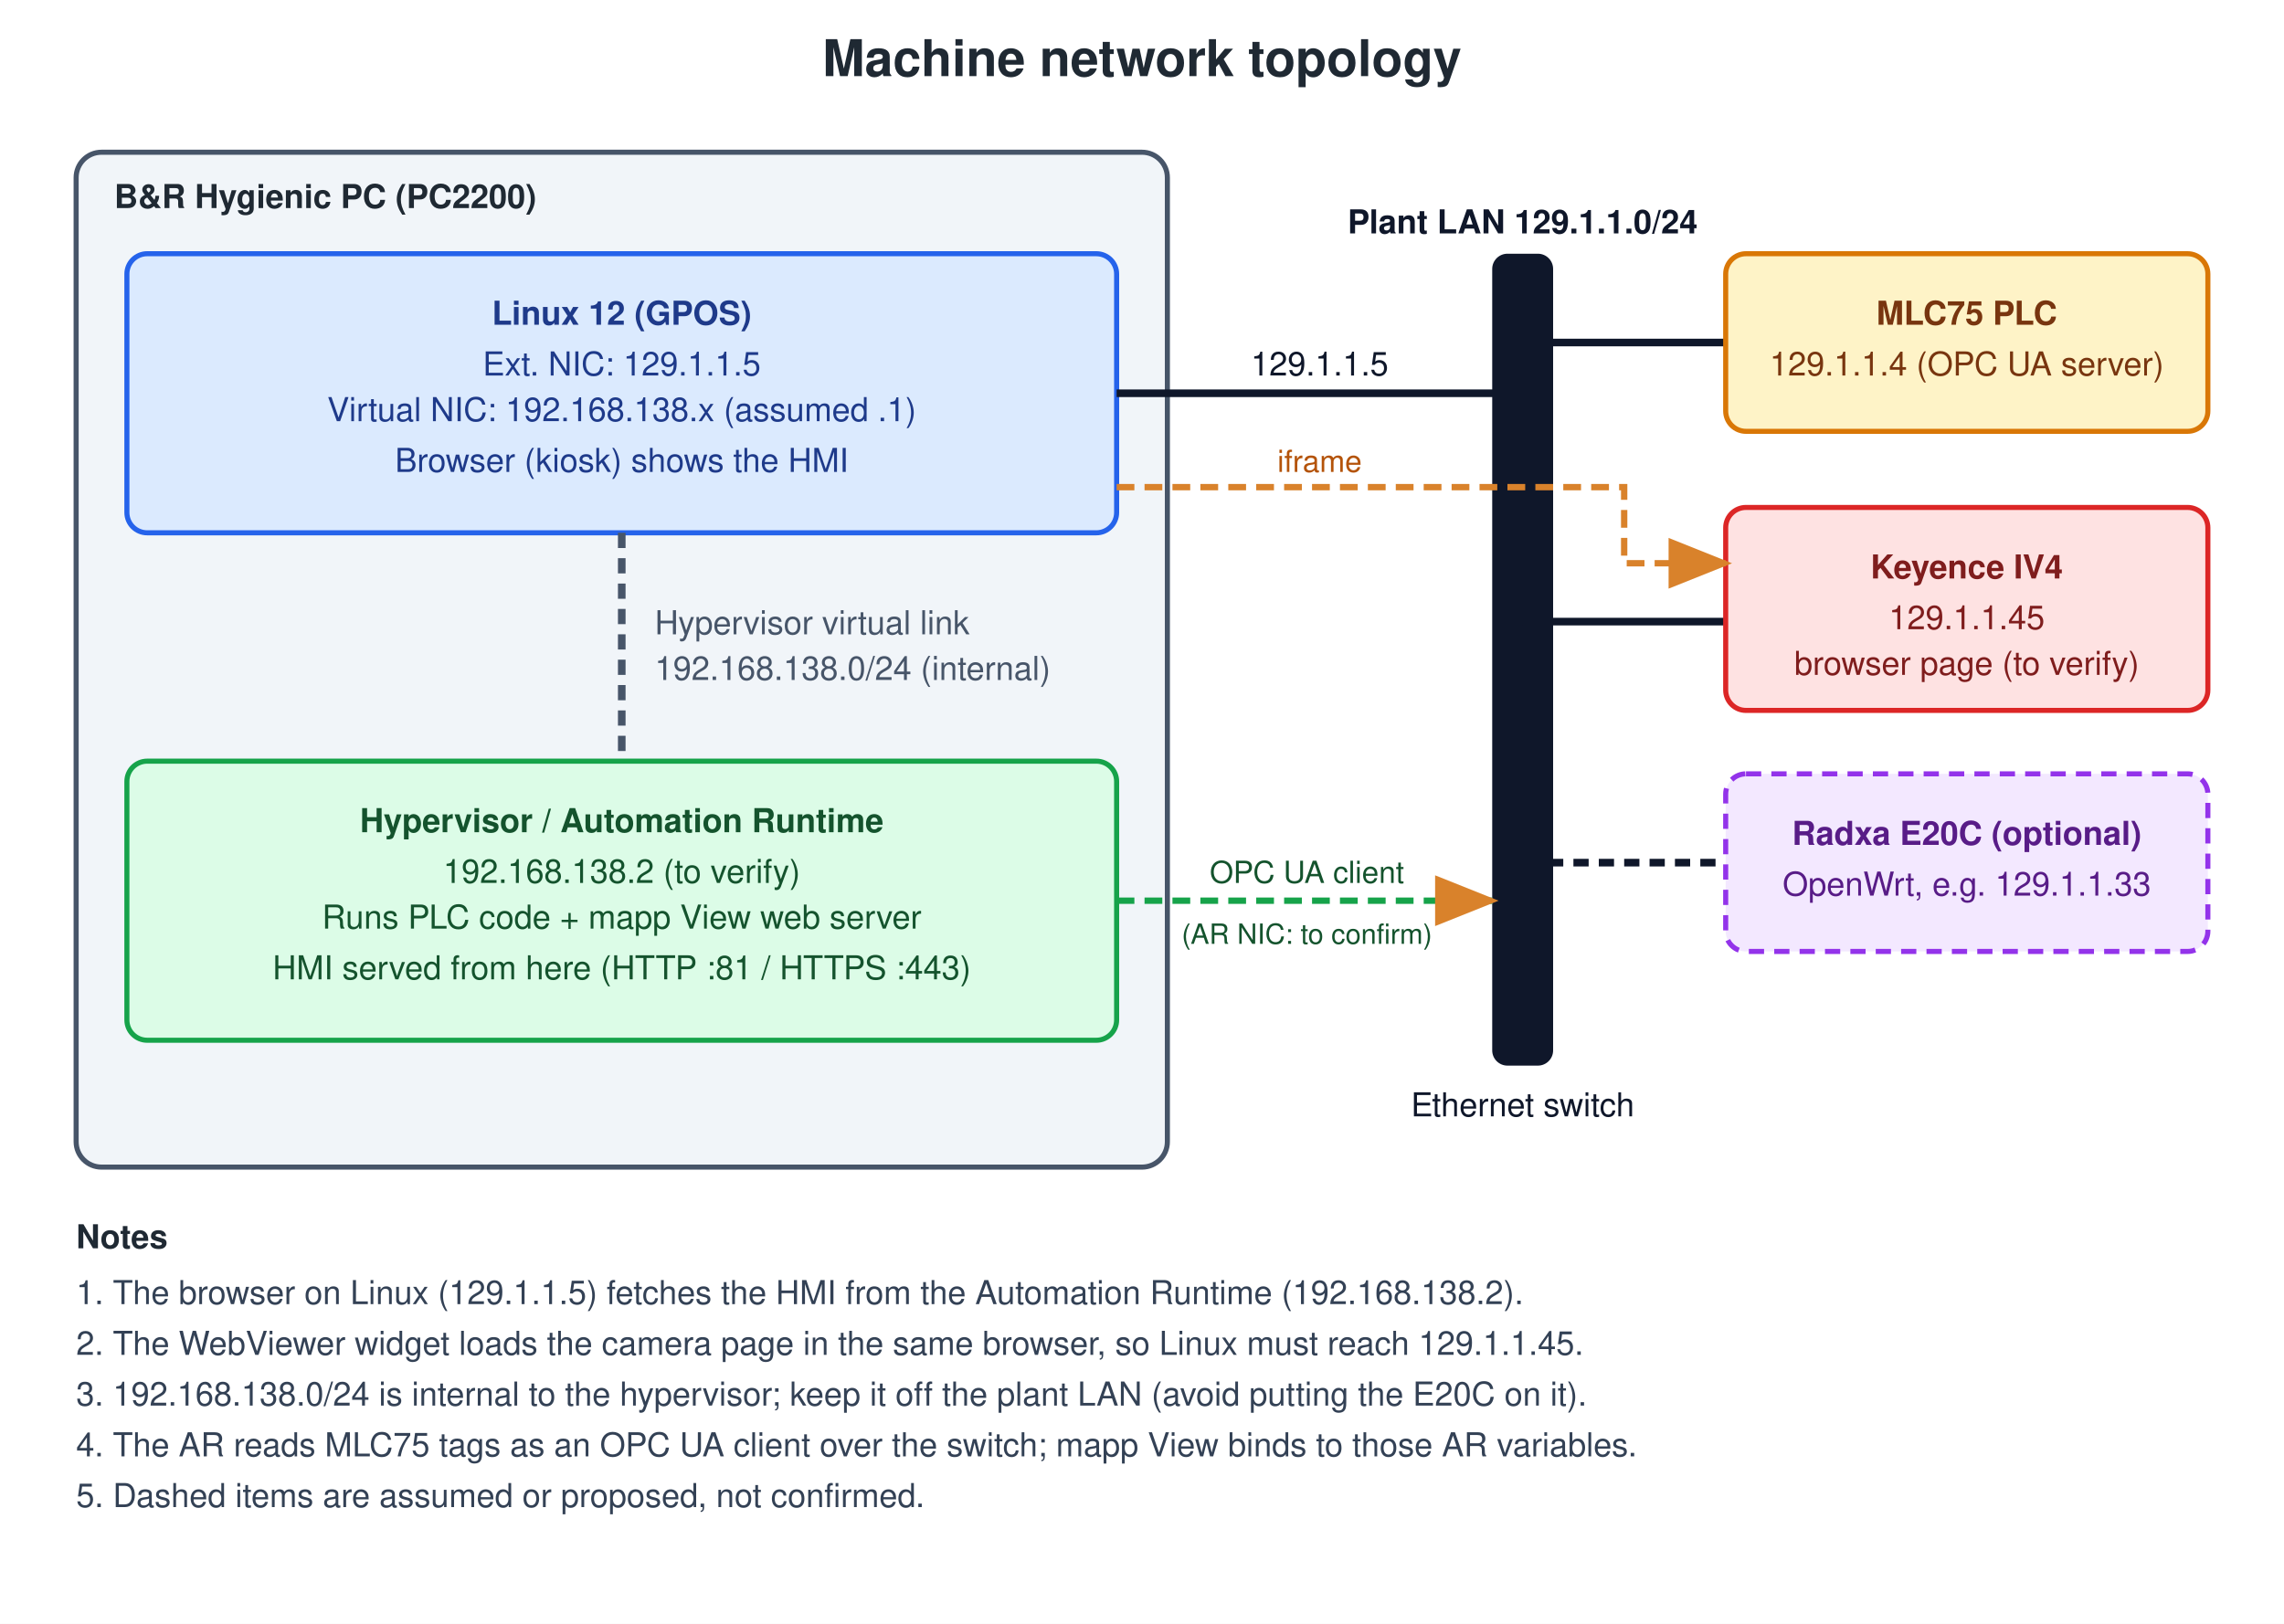
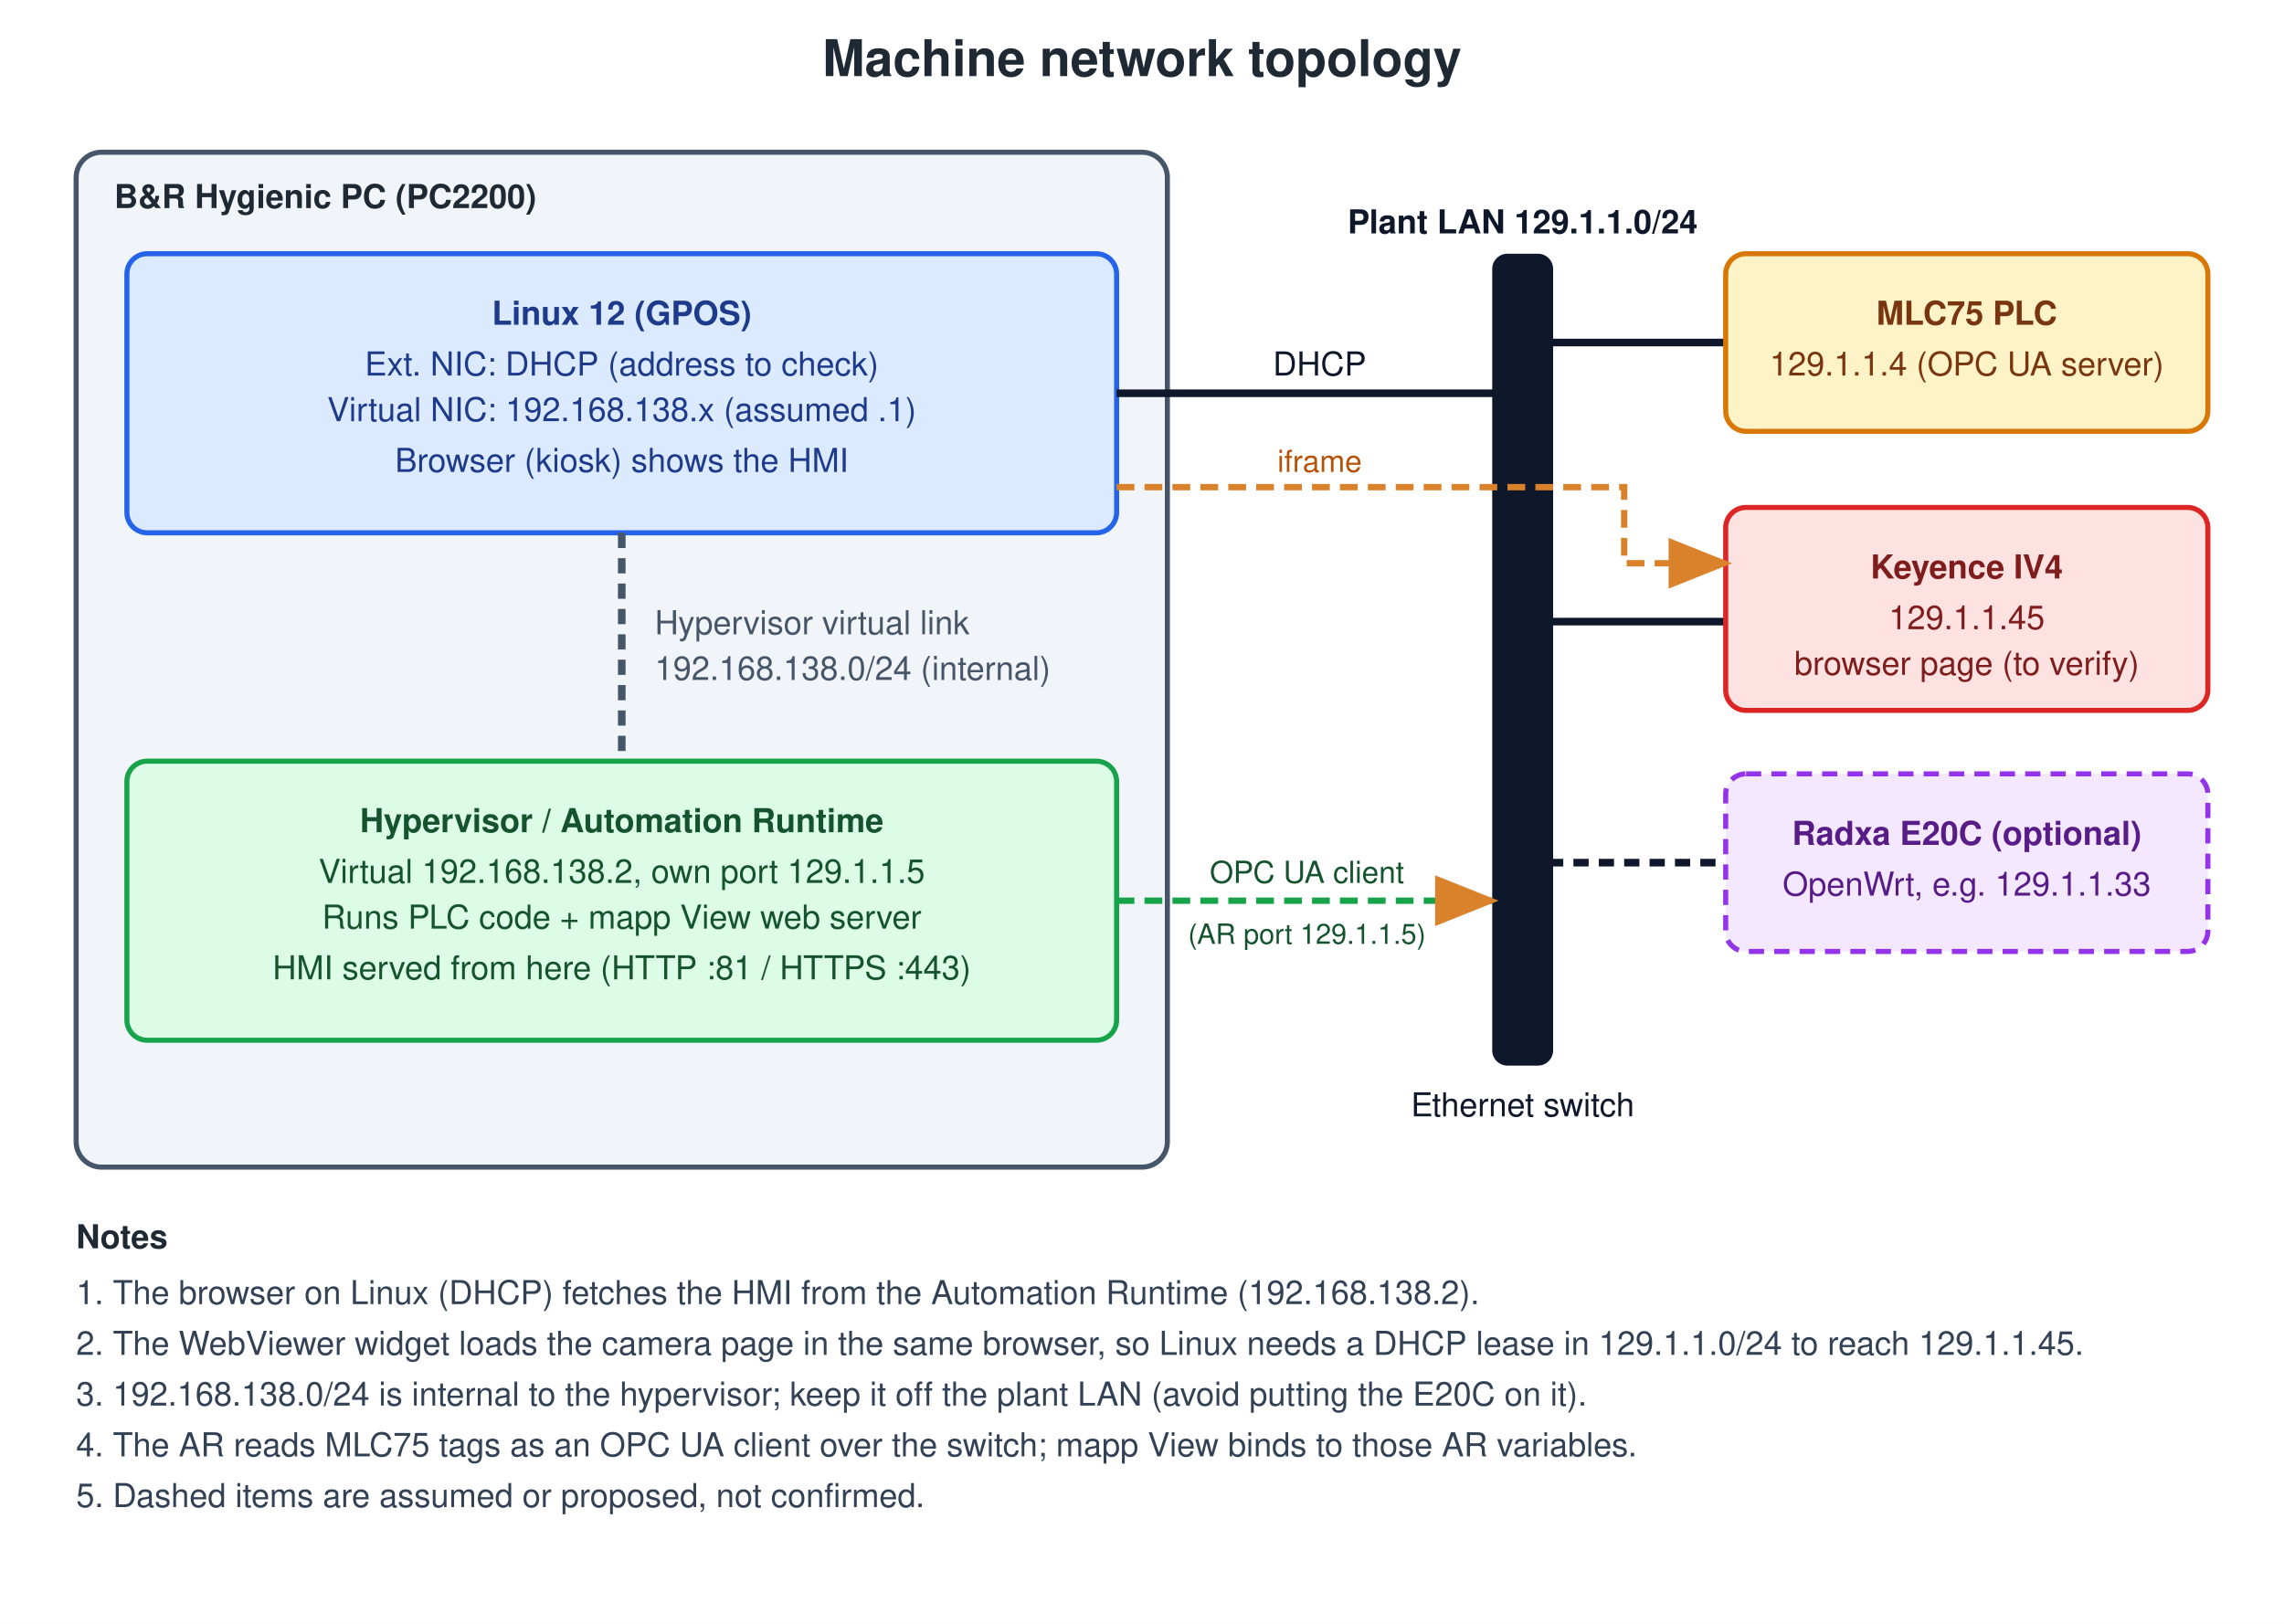
<svg xmlns="http://www.w3.org/2000/svg" viewBox="0 0 900 640" font-family="Helvetica, Arial, sans-serif" font-size="13">
  <defs>
    <marker id="arr" markerWidth="10" markerHeight="8" refX="9" refY="4" orient="auto">
      <path d="M0,0 L10,4 L0,8 z" fill="#d9822b" />
    </marker>
  </defs>
  <rect width="900" height="640" fill="#ffffff" />
  <text x="450" y="30" text-anchor="middle" font-size="20" font-weight="bold" fill="#1f2933">Machine network topology</text>
  <rect x="30" y="60" width="430" height="400" rx="10" fill="#f1f5f9" stroke="#475569" stroke-width="2" />
  <text x="45" y="82" font-weight="bold" fill="#1f2933">B&amp;R Hygienic PC (PC2200)</text>
  <rect x="50" y="100" width="390" height="110" rx="8" fill="#dbeafe" stroke="#2563eb" stroke-width="2" />
  <text x="245" y="128" text-anchor="middle" font-weight="bold" fill="#1e3a8a">Linux 12 (GPOS)</text>
-   <text x="245" y="148" text-anchor="middle" fill="#1e3a8a">Ext. NIC: 129.1.1.5</text>
+   <text x="245" y="148" text-anchor="middle" fill="#1e3a8a">Ext. NIC: DHCP (address to check)</text>
  <text x="245" y="166" text-anchor="middle" fill="#1e3a8a">Virtual NIC: 192.168.138.x (assumed .1)</text>
  <text x="245" y="186" text-anchor="middle" fill="#1e3a8a">Browser (kiosk) shows the HMI</text>
  <rect x="50" y="300" width="390" height="110" rx="8" fill="#dcfce7" stroke="#16a34a" stroke-width="2" />
  <text x="245" y="328" text-anchor="middle" font-weight="bold" fill="#14532d">Hypervisor / Automation Runtime</text>
-   <text x="245" y="348" text-anchor="middle" fill="#14532d">192.168.138.2 (to verify)</text>
+   <text x="245" y="348" text-anchor="middle" fill="#14532d">Virtual 192.168.138.2, own port 129.1.1.5</text>
  <text x="245" y="366" text-anchor="middle" fill="#14532d">Runs PLC code + mapp View web server</text>
  <text x="245" y="386" text-anchor="middle" fill="#14532d">HMI served from here (HTTP :81 / HTTPS :443)</text>
  <line x1="245" y1="210" x2="245" y2="300" stroke="#475569" stroke-width="3" stroke-dasharray="6 4" />
  <text x="258" y="250" fill="#475569">Hypervisor virtual link</text>
  <text x="258" y="268" fill="#475569">192.168.138.0/24 (internal)</text>
  <rect x="588" y="100" width="24" height="320" rx="6" fill="#0f172a" />
  <text x="600" y="440" text-anchor="middle" fill="#0f172a">Ethernet switch</text>
  <text x="600" y="92" text-anchor="middle" font-weight="bold" fill="#0f172a">Plant LAN 129.1.1.0/24</text>
  <line x1="440" y1="155" x2="600" y2="155" stroke="#0f172a" stroke-width="3" />
-   <text x="520" y="148" text-anchor="middle" fill="#0f172a">129.1.1.5</text>
+   <text x="520" y="148" text-anchor="middle" fill="#0f172a">DHCP</text>
  <line x1="600" y1="135" x2="680" y2="135" stroke="#0f172a" stroke-width="3" />
  <rect x="680" y="100" width="190" height="70" rx="8" fill="#fef3c7" stroke="#d97706" stroke-width="2" />
  <text x="775" y="128" text-anchor="middle" font-weight="bold" fill="#78350f">MLC75 PLC</text>
  <text x="775" y="148" text-anchor="middle" fill="#78350f">129.1.1.4 (OPC UA server)</text>
  <line x1="600" y1="245" x2="680" y2="245" stroke="#0f172a" stroke-width="3" />
  <rect x="680" y="200" width="190" height="80" rx="8" fill="#fee2e2" stroke="#dc2626" stroke-width="2" />
  <text x="775" y="228" text-anchor="middle" font-weight="bold" fill="#7f1d1d">Keyence IV4</text>
  <text x="775" y="248" text-anchor="middle" fill="#7f1d1d">129.1.1.45</text>
  <text x="775" y="266" text-anchor="middle" fill="#7f1d1d">browser page (to verify)</text>
  <line x1="600" y1="340" x2="680" y2="340" stroke="#0f172a" stroke-width="3" stroke-dasharray="6 4" />
  <rect x="680" y="305" width="190" height="70" rx="8" fill="#f3e8ff" stroke="#9333ea" stroke-width="2" stroke-dasharray="6 4" />
  <text x="775" y="333" text-anchor="middle" font-weight="bold" fill="#581c87">Radxa E20C (optional)</text>
  <text x="775" y="353" text-anchor="middle" fill="#581c87">OpenWrt, e.g. 129.1.1.33</text>
  <path d="M440,192 L640,192 L640,222 L680,222" fill="none" stroke="#d9822b" stroke-width="2.5" stroke-dasharray="7 4" marker-end="url(#arr)" />
  <text x="520" y="186" text-anchor="middle" fill="#b45309" font-size="12">iframe</text>
  <path d="M440,355 L588,355" fill="none" stroke="#16a34a" stroke-width="2.5" stroke-dasharray="7 4" marker-end="url(#arr)" />
  <text x="515" y="348" text-anchor="middle" fill="#14532d" font-size="12">OPC UA client</text>
-   <text x="515" y="372" text-anchor="middle" fill="#14532d" font-size="11">(AR NIC: to confirm)</text>
+   <text x="515" y="372" text-anchor="middle" fill="#14532d" font-size="11">(AR port 129.1.1.5)</text>
  <text x="30" y="492" font-weight="bold" fill="#1f2933">Notes</text>
-   <text x="30" y="514" fill="#334155">1. The browser on Linux (129.1.1.5) fetches the HMI from the Automation Runtime (192.168.138.2).</text>
-   <text x="30" y="534" fill="#334155">2. The WebViewer widget loads the camera page in the same browser, so Linux must reach 129.1.1.45.</text>
+   <text x="30" y="514" fill="#334155">1. The browser on Linux (DHCP) fetches the HMI from the Automation Runtime (192.168.138.2).</text>
+   <text x="30" y="534" fill="#334155">2. The WebViewer widget loads the camera page in the same browser, so Linux needs a DHCP lease in 129.1.1.0/24 to reach 129.1.1.45.</text>
  <text x="30" y="554" fill="#334155">3. 192.168.138.0/24 is internal to the hypervisor; keep it off the plant LAN (avoid putting the E20C on it).</text>
  <text x="30" y="574" fill="#334155">4. The AR reads MLC75 tags as an OPC UA client over the switch; mapp View binds to those AR variables.</text>
  <text x="30" y="594" fill="#334155">5. Dashed items are assumed or proposed, not confirmed.</text>
</svg>
